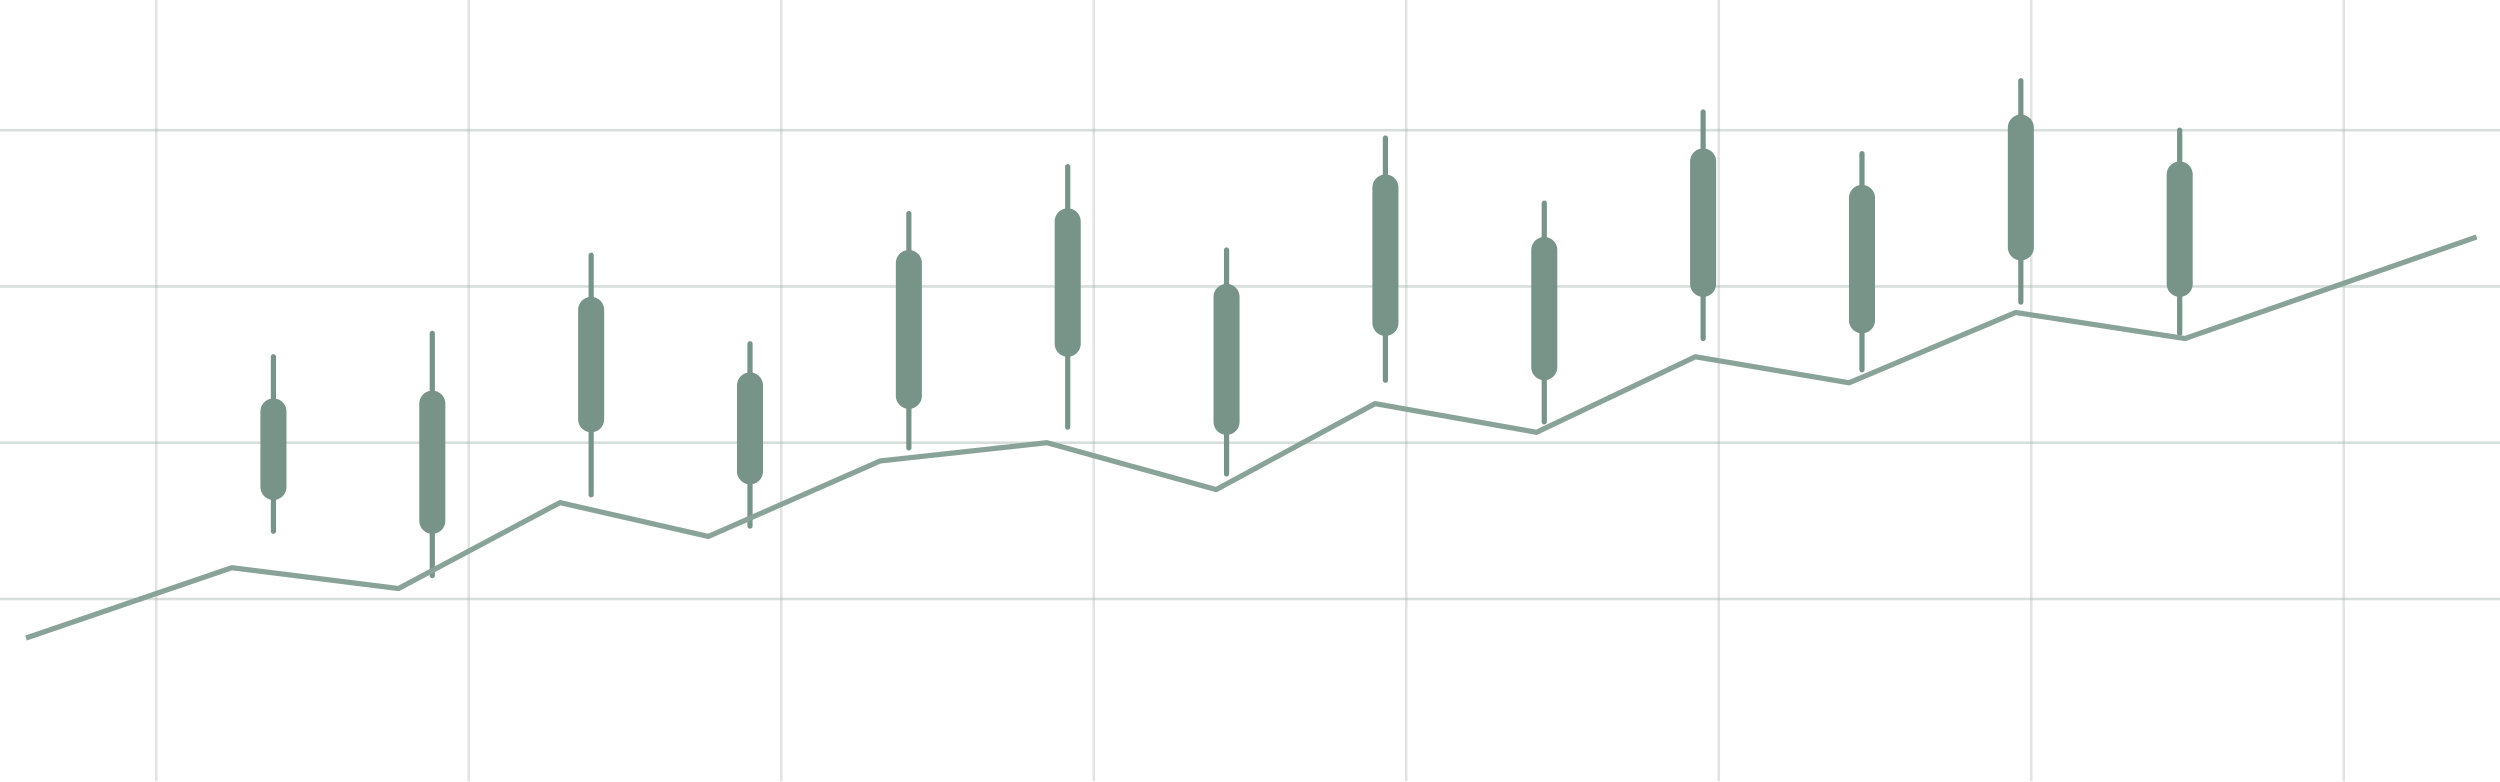
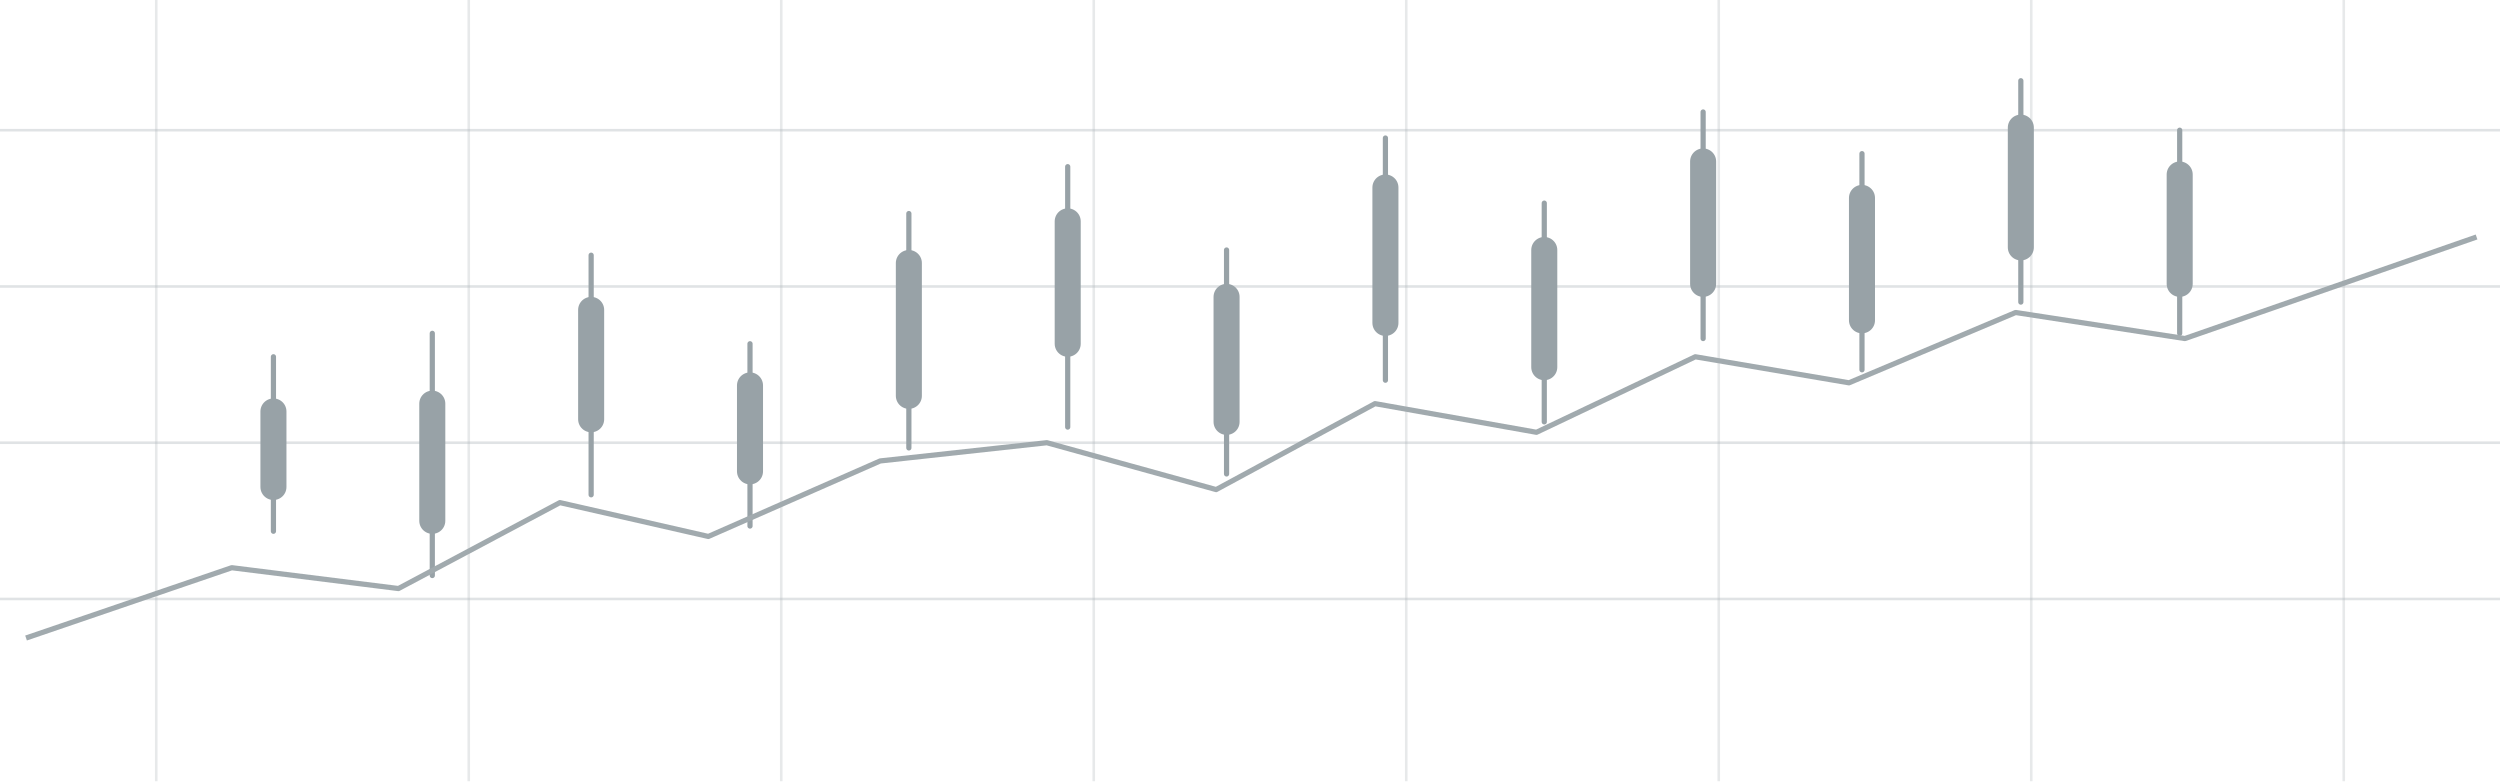
<svg xmlns="http://www.w3.org/2000/svg" viewBox="0 0 960 300" fill="none">
-   <g stroke="#96a9a1" stroke-width="1">
+   <g stroke="#aeb6ba" stroke-width="1">
    <path d="M0 50H960M0 110H960M0 170H960M0 230H960" opacity=".38" />
    <path d="M60 0V300M180 0V300M300 0V300M420 0V300M540 0V300M660 0V300M780 0V300M900 0V300" opacity=".3" />
  </g>
-   <g stroke="#789387" stroke-width="2" stroke-linecap="round">
+   <g stroke="#98a2a7" stroke-width="2" stroke-linecap="round">
    <path d="M105 204v-67M166 221v-93M227 190V98M288 202v-70M349 172V82M410 164V64M471 182V96M532 146V53M593 162V78M654 130V43M715 142V59M776 116V31M837 128V50" />
    <path d="M105 158v29M166 155v45M227 119v42M288 148v33M349 101v51M410 85v47M471 114v48M532 72v52M593 96v45M654 62v47M715 76v47M776 49v46M837 67v42" stroke-width="10" />
  </g>
-   <path d="M10 245 89 218 153 226 215 193 272 206 338 177 402 170 467 188 528 155 590 166 651 137 710 147 774 120 839 130 951 91" stroke="#8aa398" stroke-width="2" stroke-linejoin="round" />
+   <path d="M10 245 89 218 153 226 215 193 272 206 338 177 402 170 467 188 528 155 590 166 651 137 710 147 774 120 839 130 951 91" stroke="#a1aaae" stroke-width="2" stroke-linejoin="round" />
</svg>
